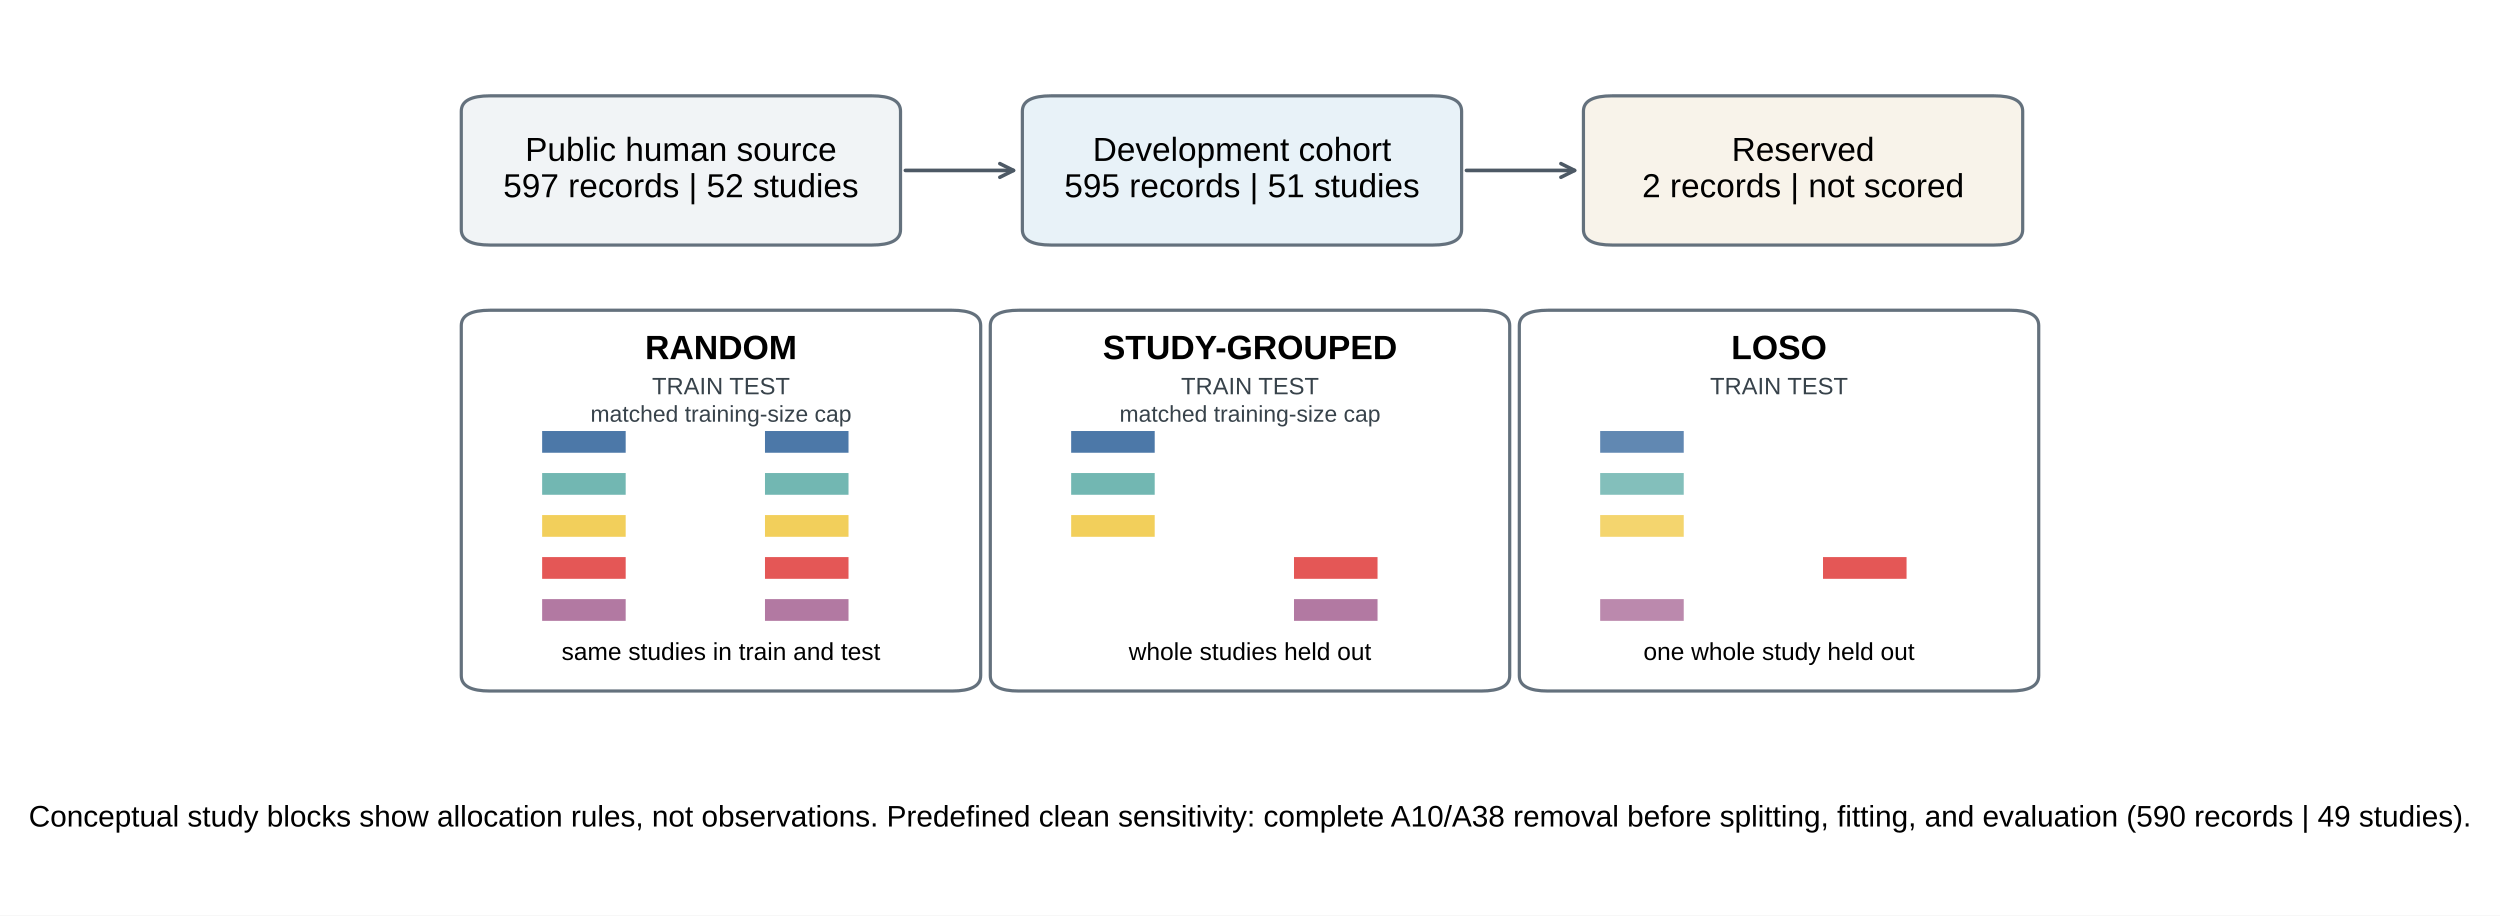
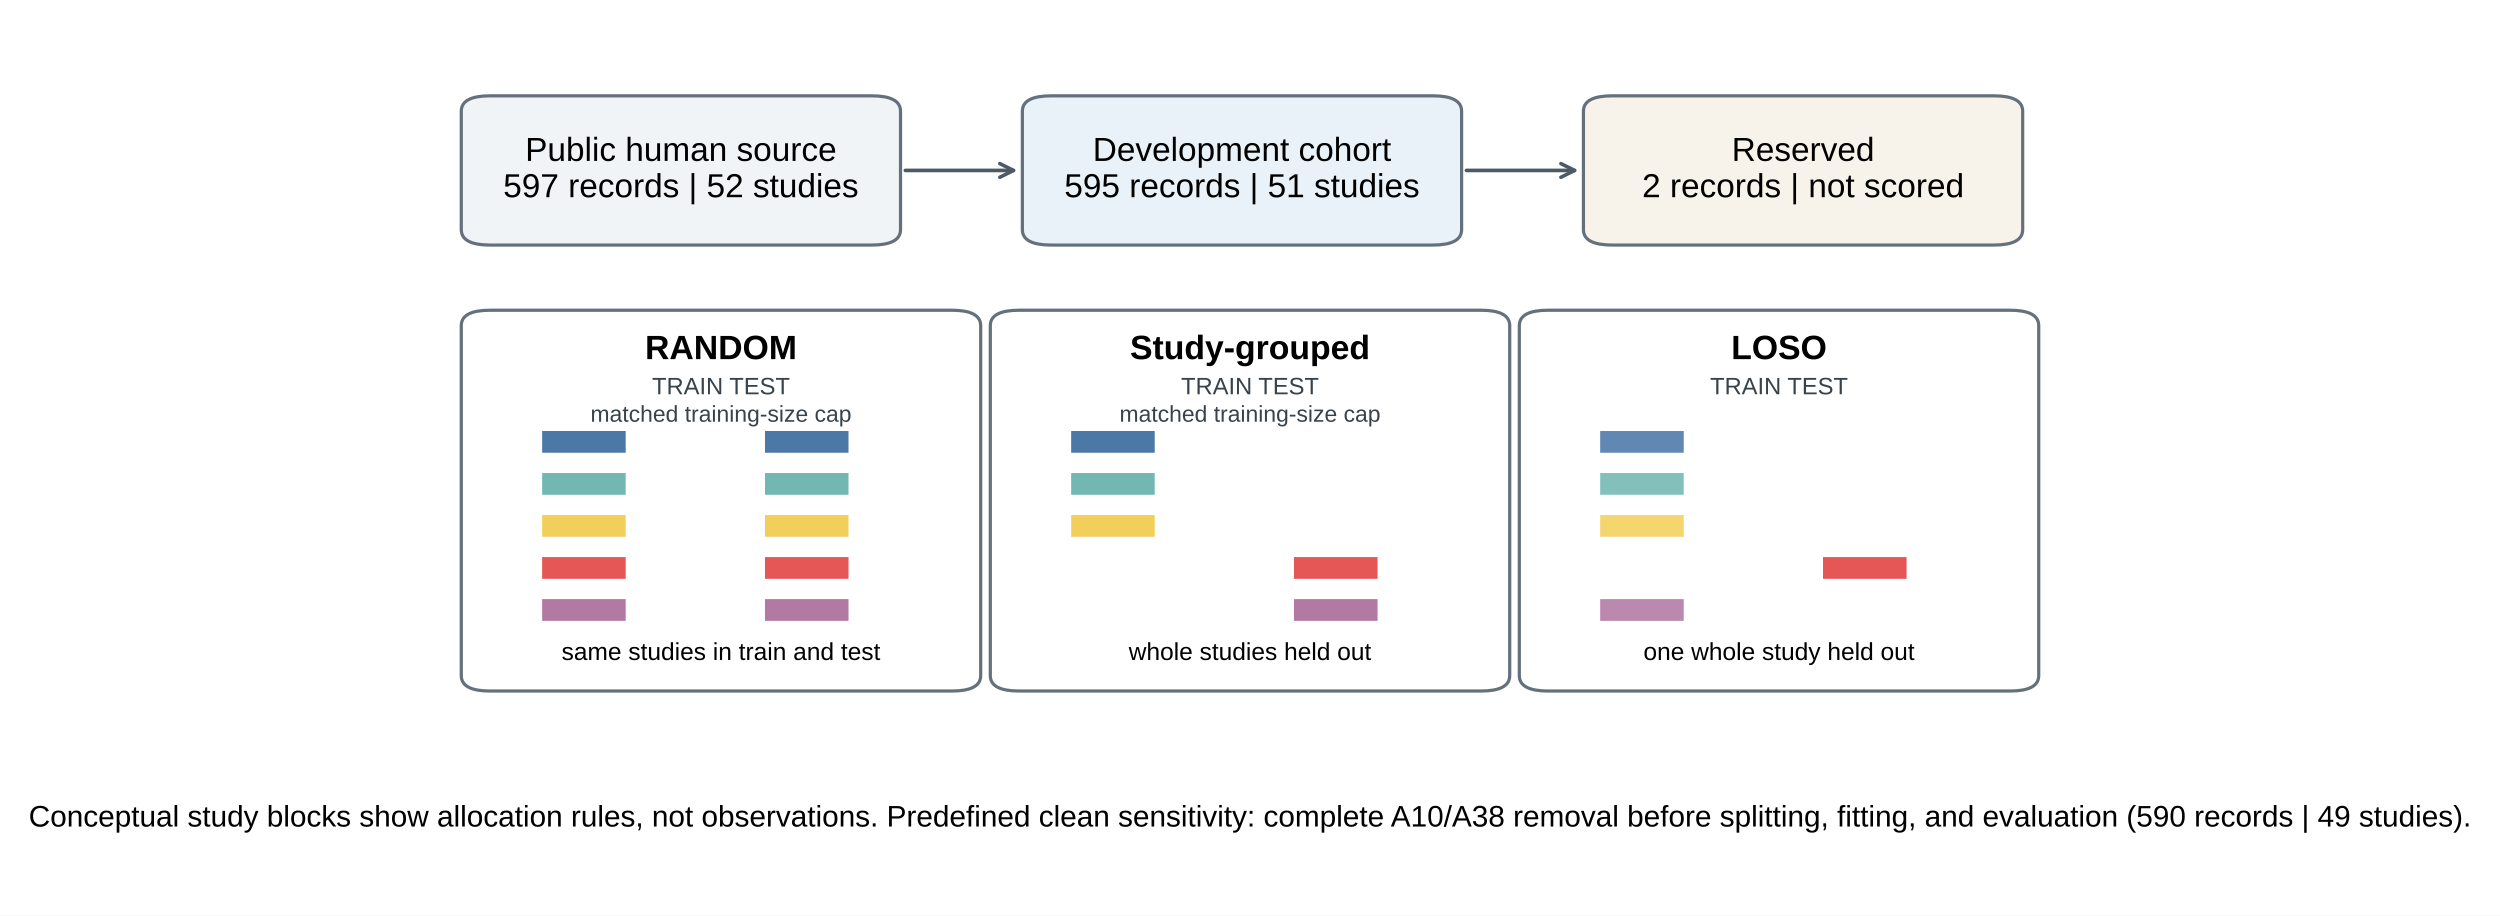
<svg xmlns="http://www.w3.org/2000/svg" width="622.187pt" height="227.844pt" viewBox="0 0 622.187 227.844" version="1.1">
  <defs>
    <style type="text/css">*{stroke-linejoin: round; stroke-linecap: butt}</style>
  </defs>
  <g id="figure_1">
    <g id="patch_1">
      <path d="M 0 227.844  L 622.187 227.844  L 622.187 0  L 0 0  z " style="fill: #ffffff" />
    </g>
    <g id="axes_1">
      <g id="patch_2">
-         <path d="M 121.982 60.988  L 216.937 60.988  Q 224.118 60.988 224.118 57.146  L 224.118 27.691  Q 224.118 23.849 216.937 23.849  L 121.982 23.849  Q 114.8 23.849 114.8 27.691  L 114.8 57.146  Q 114.8 60.988 121.982 60.988  z " clip-path="url(#pf4899ccf75)" style="fill: #f1f4f6; stroke: #64717d; stroke-width: 0.8; stroke-linejoin: miter" />
+         <path d="M 121.982 60.988  L 216.937 60.988  Q 224.118 60.988 224.118 57.146  L 224.118 27.691  Q 224.118 23.849 216.937 23.849  L 121.982 23.849  Q 114.8 23.849 114.8 27.691  L 114.8 57.146  Q 114.8 60.988 121.982 60.988  z " clip-path="url(#p8e3e2a3f0d)" style="fill: #f1f4f6; stroke: #64717d; stroke-width: 0.8; stroke-linejoin: miter" />
      </g>
      <g id="patch_3">
-         <path d="M 261.621 60.988  L 356.576 60.988  Q 363.758 60.988 363.758 57.146  L 363.758 27.691  Q 363.758 23.849 356.576 23.849  L 261.621 23.849  Q 254.44 23.849 254.44 27.691  L 254.44 57.146  Q 254.44 60.988 261.621 60.988  z " clip-path="url(#pf4899ccf75)" style="fill: #e8f2f8; stroke: #64717d; stroke-width: 0.8; stroke-linejoin: miter" />
+         <path d="M 261.621 60.988  L 356.576 60.988  Q 363.758 60.988 363.758 57.146  L 363.758 27.691  Q 363.758 23.849 356.576 23.849  L 261.621 23.849  Q 254.44 23.849 254.44 27.691  L 254.44 57.146  Q 254.44 60.988 261.621 60.988  z " clip-path="url(#p8e3e2a3f0d)" style="fill: #e8f2f8; stroke: #64717d; stroke-width: 0.8; stroke-linejoin: miter" />
      </g>
      <g id="patch_4">
-         <path d="M 401.261 60.988  L 496.216 60.988  Q 503.397 60.988 503.397 57.146  L 503.397 27.691  Q 503.397 23.849 496.216 23.849  L 401.261 23.849  Q 394.079 23.849 394.079 27.691  L 394.079 57.146  Q 394.079 60.988 401.261 60.988  z " clip-path="url(#pf4899ccf75)" style="fill: #f8f3ea; stroke: #64717d; stroke-width: 0.8; stroke-linejoin: miter" />
+         <path d="M 401.261 60.988  L 496.216 60.988  Q 503.397 60.988 503.397 57.146  L 503.397 27.691  Q 503.397 23.849 496.216 23.849  L 401.261 23.849  Q 394.079 23.849 394.079 27.691  L 394.079 57.146  Q 394.079 60.988 401.261 60.988  z " clip-path="url(#p8e3e2a3f0d)" style="fill: #f8f3ea; stroke: #64717d; stroke-width: 0.8; stroke-linejoin: miter" />
      </g>
      <g id="patch_5">
-         <path d="M 121.982 171.979  L 236.885 171.979  Q 244.067 171.979 244.067 168.137  L 244.067 81.052  Q 244.067 77.21 236.885 77.21  L 121.982 77.21  Q 114.8 77.21 114.8 81.052  L 114.8 168.137  Q 114.8 171.979 121.982 171.979  z " clip-path="url(#pf4899ccf75)" style="fill: #ffffff; stroke: #64717d; stroke-width: 0.8; stroke-linejoin: miter" />
+         <path d="M 121.982 171.979  L 236.885 171.979  Q 244.067 171.979 244.067 168.137  L 244.067 81.052  Q 244.067 77.21 236.885 77.21  L 121.982 77.21  Q 114.8 77.21 114.8 81.052  L 114.8 168.137  Q 114.8 171.979 121.982 171.979  z " clip-path="url(#p8e3e2a3f0d)" style="fill: #ffffff; stroke: #64717d; stroke-width: 0.8; stroke-linejoin: miter" />
      </g>
      <g id="patch_6">
-         <path d="M 134.749 112.855  L 155.894 112.855  L 155.894 107.092  L 134.749 107.092  z " clip-path="url(#pf4899ccf75)" style="fill: #4c78a8; stroke: #ffffff; stroke-width: 0.35; stroke-linejoin: miter" />
+         <path d="M 134.749 112.855  L 155.894 112.855  L 155.894 107.092  L 134.749 107.092  z " clip-path="url(#p8e3e2a3f0d)" style="fill: #4c78a8; stroke: #ffffff; stroke-width: 0.35; stroke-linejoin: miter" />
      </g>
      <g id="patch_7">
-         <path d="M 190.206 112.855  L 211.351 112.855  L 211.351 107.092  L 190.206 107.092  z " clip-path="url(#pf4899ccf75)" style="fill: #4c78a8; stroke: #ffffff; stroke-width: 0.35; stroke-linejoin: miter" />
+         <path d="M 190.206 112.855  L 211.351 112.855  L 211.351 107.092  L 190.206 107.092  z " clip-path="url(#p8e3e2a3f0d)" style="fill: #4c78a8; stroke: #ffffff; stroke-width: 0.35; stroke-linejoin: miter" />
      </g>
      <g id="patch_8">
-         <path d="M 134.749 123.314  L 155.894 123.314  L 155.894 117.551  L 134.749 117.551  z " clip-path="url(#pf4899ccf75)" style="fill: #72b7b2; stroke: #ffffff; stroke-width: 0.35; stroke-linejoin: miter" />
+         <path d="M 134.749 123.314  L 155.894 123.314  L 155.894 117.551  L 134.749 117.551  z " clip-path="url(#p8e3e2a3f0d)" style="fill: #72b7b2; stroke: #ffffff; stroke-width: 0.35; stroke-linejoin: miter" />
      </g>
      <g id="patch_9">
-         <path d="M 190.206 123.314  L 211.351 123.314  L 211.351 117.551  L 190.206 117.551  z " clip-path="url(#pf4899ccf75)" style="fill: #72b7b2; stroke: #ffffff; stroke-width: 0.35; stroke-linejoin: miter" />
+         <path d="M 190.206 123.314  L 211.351 123.314  L 211.351 117.551  L 190.206 117.551  z " clip-path="url(#p8e3e2a3f0d)" style="fill: #72b7b2; stroke: #ffffff; stroke-width: 0.35; stroke-linejoin: miter" />
      </g>
      <g id="patch_10">
-         <path d="M 134.749 133.772  L 155.894 133.772  L 155.894 128.009  L 134.749 128.009  z " clip-path="url(#pf4899ccf75)" style="fill: #f2cf5b; stroke: #ffffff; stroke-width: 0.35; stroke-linejoin: miter" />
+         <path d="M 134.749 133.772  L 155.894 133.772  L 155.894 128.009  L 134.749 128.009  z " clip-path="url(#p8e3e2a3f0d)" style="fill: #f2cf5b; stroke: #ffffff; stroke-width: 0.35; stroke-linejoin: miter" />
      </g>
      <g id="patch_11">
-         <path d="M 190.206 133.772  L 211.351 133.772  L 211.351 128.009  L 190.206 128.009  z " clip-path="url(#pf4899ccf75)" style="fill: #f2cf5b; stroke: #ffffff; stroke-width: 0.35; stroke-linejoin: miter" />
+         <path d="M 190.206 133.772  L 211.351 133.772  L 211.351 128.009  L 190.206 128.009  z " clip-path="url(#p8e3e2a3f0d)" style="fill: #f2cf5b; stroke: #ffffff; stroke-width: 0.35; stroke-linejoin: miter" />
      </g>
      <g id="patch_12">
-         <path d="M 134.749 144.231  L 155.894 144.231  L 155.894 138.468  L 134.749 138.468  z " clip-path="url(#pf4899ccf75)" style="fill: #e45756; stroke: #ffffff; stroke-width: 0.35; stroke-linejoin: miter" />
+         <path d="M 134.749 144.231  L 155.894 144.231  L 155.894 138.468  L 134.749 138.468  z " clip-path="url(#p8e3e2a3f0d)" style="fill: #e45756; stroke: #ffffff; stroke-width: 0.35; stroke-linejoin: miter" />
      </g>
      <g id="patch_13">
-         <path d="M 190.206 144.231  L 211.351 144.231  L 211.351 138.468  L 190.206 138.468  z " clip-path="url(#pf4899ccf75)" style="fill: #e45756; stroke: #ffffff; stroke-width: 0.35; stroke-linejoin: miter" />
+         <path d="M 190.206 144.231  L 211.351 144.231  L 211.351 138.468  L 190.206 138.468  z " clip-path="url(#p8e3e2a3f0d)" style="fill: #e45756; stroke: #ffffff; stroke-width: 0.35; stroke-linejoin: miter" />
      </g>
      <g id="patch_14">
-         <path d="M 134.749 154.69  L 155.894 154.69  L 155.894 148.927  L 134.749 148.927  z " clip-path="url(#pf4899ccf75)" style="fill: #b279a2; stroke: #ffffff; stroke-width: 0.35; stroke-linejoin: miter" />
+         <path d="M 134.749 154.69  L 155.894 154.69  L 155.894 148.927  L 134.749 148.927  z " clip-path="url(#p8e3e2a3f0d)" style="fill: #b279a2; stroke: #ffffff; stroke-width: 0.35; stroke-linejoin: miter" />
      </g>
      <g id="patch_15">
-         <path d="M 190.206 154.69  L 211.351 154.69  L 211.351 148.927  L 190.206 148.927  z " clip-path="url(#pf4899ccf75)" style="fill: #b279a2; stroke: #ffffff; stroke-width: 0.35; stroke-linejoin: miter" />
+         <path d="M 190.206 154.69  L 211.351 154.69  L 211.351 148.927  L 190.206 148.927  z " clip-path="url(#p8e3e2a3f0d)" style="fill: #b279a2; stroke: #ffffff; stroke-width: 0.35; stroke-linejoin: miter" />
      </g>
      <g id="patch_16">
-         <path d="M 253.642 171.979  L 368.545 171.979  Q 375.727 171.979 375.727 168.137  L 375.727 81.052  Q 375.727 77.21 368.545 77.21  L 253.642 77.21  Q 246.461 77.21 246.461 81.052  L 246.461 168.137  Q 246.461 171.979 253.642 171.979  z " clip-path="url(#pf4899ccf75)" style="fill: #ffffff; stroke: #64717d; stroke-width: 0.8; stroke-linejoin: miter" />
+         <path d="M 253.642 171.979  L 368.545 171.979  Q 375.727 171.979 375.727 168.137  L 375.727 81.052  Q 375.727 77.21 368.545 77.21  L 253.642 77.21  Q 246.461 77.21 246.461 81.052  L 246.461 168.137  Q 246.461 171.979 253.642 171.979  z " clip-path="url(#p8e3e2a3f0d)" style="fill: #ffffff; stroke: #64717d; stroke-width: 0.8; stroke-linejoin: miter" />
      </g>
      <g id="patch_17">
-         <path d="M 266.409 112.855  L 287.554 112.855  L 287.554 107.092  L 266.409 107.092  z " clip-path="url(#pf4899ccf75)" style="fill: #4c78a8; stroke: #ffffff; stroke-width: 0.35; stroke-linejoin: miter" />
+         <path d="M 266.409 112.855  L 287.554 112.855  L 287.554 107.092  L 266.409 107.092  z " clip-path="url(#p8e3e2a3f0d)" style="fill: #4c78a8; stroke: #ffffff; stroke-width: 0.35; stroke-linejoin: miter" />
      </g>
      <g id="patch_18">
-         <path d="M 266.409 123.314  L 287.554 123.314  L 287.554 117.551  L 266.409 117.551  z " clip-path="url(#pf4899ccf75)" style="fill: #72b7b2; stroke: #ffffff; stroke-width: 0.35; stroke-linejoin: miter" />
+         <path d="M 266.409 123.314  L 287.554 123.314  L 287.554 117.551  L 266.409 117.551  z " clip-path="url(#p8e3e2a3f0d)" style="fill: #72b7b2; stroke: #ffffff; stroke-width: 0.35; stroke-linejoin: miter" />
      </g>
      <g id="patch_19">
-         <path d="M 266.409 133.772  L 287.554 133.772  L 287.554 128.009  L 266.409 128.009  z " clip-path="url(#pf4899ccf75)" style="fill: #f2cf5b; stroke: #ffffff; stroke-width: 0.35; stroke-linejoin: miter" />
+         <path d="M 266.409 133.772  L 287.554 133.772  L 287.554 128.009  L 266.409 128.009  z " clip-path="url(#p8e3e2a3f0d)" style="fill: #f2cf5b; stroke: #ffffff; stroke-width: 0.35; stroke-linejoin: miter" />
      </g>
      <g id="patch_20">
-         <path d="M 321.866 144.231  L 343.011 144.231  L 343.011 138.468  L 321.866 138.468  z " clip-path="url(#pf4899ccf75)" style="fill: #e45756; stroke: #ffffff; stroke-width: 0.35; stroke-linejoin: miter" />
+         <path d="M 321.866 144.231  L 343.011 144.231  L 343.011 138.468  L 321.866 138.468  z " clip-path="url(#p8e3e2a3f0d)" style="fill: #e45756; stroke: #ffffff; stroke-width: 0.35; stroke-linejoin: miter" />
      </g>
      <g id="patch_21">
-         <path d="M 321.866 154.69  L 343.011 154.69  L 343.011 148.927  L 321.866 148.927  z " clip-path="url(#pf4899ccf75)" style="fill: #b279a2; stroke: #ffffff; stroke-width: 0.35; stroke-linejoin: miter" />
+         <path d="M 321.866 154.69  L 343.011 154.69  L 343.011 148.927  L 321.866 148.927  z " clip-path="url(#p8e3e2a3f0d)" style="fill: #b279a2; stroke: #ffffff; stroke-width: 0.35; stroke-linejoin: miter" />
      </g>
      <g id="patch_22">
-         <path d="M 385.302 171.979  L 500.205 171.979  Q 507.387 171.979 507.387 168.137  L 507.387 81.052  Q 507.387 77.21 500.205 77.21  L 385.302 77.21  Q 378.121 77.21 378.121 81.052  L 378.121 168.137  Q 378.121 171.979 385.302 171.979  z " clip-path="url(#pf4899ccf75)" style="fill: #ffffff; stroke: #64717d; stroke-width: 0.8; stroke-linejoin: miter" />
+         <path d="M 385.302 171.979  L 500.205 171.979  Q 507.387 171.979 507.387 168.137  L 507.387 81.052  Q 507.387 77.21 500.205 77.21  L 385.302 77.21  Q 378.121 77.21 378.121 81.052  L 378.121 168.137  Q 378.121 171.979 385.302 171.979  z " clip-path="url(#p8e3e2a3f0d)" style="fill: #ffffff; stroke: #64717d; stroke-width: 0.8; stroke-linejoin: miter" />
      </g>
      <g id="patch_23">
-         <path d="M 398.069 112.855  L 419.215 112.855  L 419.215 107.092  L 398.069 107.092  z " clip-path="url(#pf4899ccf75)" style="fill: #4c78a8; opacity: 0.88; stroke: #ffffff; stroke-width: 0.35; stroke-linejoin: miter" />
+         <path d="M 398.069 112.855  L 419.215 112.855  L 419.215 107.092  L 398.069 107.092  z " clip-path="url(#p8e3e2a3f0d)" style="fill: #4c78a8; opacity: 0.88; stroke: #ffffff; stroke-width: 0.35; stroke-linejoin: miter" />
      </g>
      <g id="patch_24">
-         <path d="M 398.069 123.314  L 419.215 123.314  L 419.215 117.551  L 398.069 117.551  z " clip-path="url(#pf4899ccf75)" style="fill: #72b7b2; opacity: 0.88; stroke: #ffffff; stroke-width: 0.35; stroke-linejoin: miter" />
+         <path d="M 398.069 123.314  L 419.215 123.314  L 419.215 117.551  L 398.069 117.551  z " clip-path="url(#p8e3e2a3f0d)" style="fill: #72b7b2; opacity: 0.88; stroke: #ffffff; stroke-width: 0.35; stroke-linejoin: miter" />
      </g>
      <g id="patch_25">
-         <path d="M 398.069 133.772  L 419.215 133.772  L 419.215 128.009  L 398.069 128.009  z " clip-path="url(#pf4899ccf75)" style="fill: #f2cf5b; opacity: 0.88; stroke: #ffffff; stroke-width: 0.35; stroke-linejoin: miter" />
+         <path d="M 398.069 133.772  L 419.215 133.772  L 419.215 128.009  L 398.069 128.009  z " clip-path="url(#p8e3e2a3f0d)" style="fill: #f2cf5b; opacity: 0.88; stroke: #ffffff; stroke-width: 0.35; stroke-linejoin: miter" />
      </g>
      <g id="patch_26">
-         <path d="M 453.526 144.231  L 474.671 144.231  L 474.671 138.468  L 453.526 138.468  z " clip-path="url(#pf4899ccf75)" style="fill: #e45756; stroke: #ffffff; stroke-width: 0.35; stroke-linejoin: miter" />
+         <path d="M 453.526 144.231  L 474.671 144.231  L 474.671 138.468  L 453.526 138.468  z " clip-path="url(#p8e3e2a3f0d)" style="fill: #e45756; stroke: #ffffff; stroke-width: 0.35; stroke-linejoin: miter" />
      </g>
      <g id="patch_27">
-         <path d="M 398.069 154.69  L 419.215 154.69  L 419.215 148.927  L 398.069 148.927  z " clip-path="url(#pf4899ccf75)" style="fill: #b279a2; opacity: 0.88; stroke: #ffffff; stroke-width: 0.35; stroke-linejoin: miter" />
+         <path d="M 398.069 154.69  L 419.215 154.69  L 419.215 148.927  L 398.069 148.927  z " clip-path="url(#p8e3e2a3f0d)" style="fill: #b279a2; opacity: 0.88; stroke: #ffffff; stroke-width: 0.35; stroke-linejoin: miter" />
      </g>
      <g id="text_1">
        <text style="font-size: 8.3px; font-family: 'Arial'" transform="translate(130.7074 40.04936)">Public human source</text>
        <text style="font-size: 8.3px; font-family: 'Arial'" transform="translate(125.245 49.0829)">597 records | 52 studies</text>
      </g>
      <g id="text_2">
        <text style="font-size: 8.3px; font-family: 'Arial'" transform="translate(271.9622 40.04936)">Development cohort</text>
        <text style="font-size: 8.3px; font-family: 'Arial'" transform="translate(264.8845 49.0829)">595 records | 51 studies</text>
      </g>
      <g id="text_3">
        <text style="font-size: 8.3px; font-family: 'Arial'" transform="translate(430.9783 40.04936)">Reserved</text>
        <text style="font-size: 8.3px; font-family: 'Arial'" transform="translate(408.6798 49.0829)">2 records | not scored</text>
      </g>
      <g id="patch_28">
        <path d="M 225.319 42.418  Q 239.28 42.418 252.234 42.418  " style="fill: none; stroke: #4d5965; stroke-width: 0.9; stroke-linecap: round" />
        <path d="M 248.834 40.718  L 252.234 42.418  L 248.834 44.118  " style="fill: none; stroke: #4d5965; stroke-width: 0.9; stroke-linecap: round" />
      </g>
      <g id="patch_29">
        <path d="M 364.959 42.418  Q 378.919 42.418 391.873 42.418  " style="fill: none; stroke: #4d5965; stroke-width: 0.9; stroke-linecap: round" />
        <path d="M 388.473 40.718  L 391.873 42.418  L 388.473 44.118  " style="fill: none; stroke: #4d5965; stroke-width: 0.9; stroke-linecap: round" />
      </g>
      <g id="text_4">
        <text style="font-weight: 700; font-size: 8.4px; font-family: 'Arial'; text-anchor: middle" x="179.434" y="89.376" transform="rotate(-0 179.4336 89.37594)">RANDOM</text>
      </g>
      <g id="text_5">
        <text style="font-size: 5.9px; font-family: 'Arial'; text-anchor: middle; fill: #37424a" x="179.434" y="98.127" transform="rotate(-0 179.4336 98.12714)">TRAIN                    TEST</text>
      </g>
      <g id="text_6">
        <text style="font-size: 6.1px; font-family: 'Arial'; text-anchor: middle" x="179.434" y="164.253" transform="rotate(-0 179.4336 164.2534)">same studies in train and test</text>
      </g>
      <g id="text_7">
        <text style="font-size: 5.7px; font-family: 'Arial'; text-anchor: middle; fill: #37424a" x="179.434" y="104.957" transform="rotate(-0 179.4336 104.9574)">matched training-size cap</text>
      </g>
      <g id="text_8">
-         <text style="font-weight: 700; font-size: 8.4px; font-family: 'Arial'; text-anchor: middle" x="311.094" y="89.376" transform="rotate(-0 311.0937 89.37594)">STUDY-GROUPED</text>
+         <text style="font-weight: 700; font-size: 8.4px; font-family: 'Arial'; text-anchor: middle" x="311.094" y="89.376" transform="rotate(-0 311.0937 89.37594)">Study-grouped</text>
      </g>
      <g id="text_9">
        <text style="font-size: 5.9px; font-family: 'Arial'; text-anchor: middle; fill: #37424a" x="311.094" y="98.127" transform="rotate(-0 311.0937 98.12714)">TRAIN                    TEST</text>
      </g>
      <g id="text_10">
        <text style="font-size: 6.1px; font-family: 'Arial'; text-anchor: middle" x="311.094" y="164.253" transform="rotate(-0 311.0937 164.2534)">whole studies held out</text>
      </g>
      <g id="text_11">
        <text style="font-size: 5.7px; font-family: 'Arial'; text-anchor: middle; fill: #37424a" x="311.094" y="104.957" transform="rotate(-0 311.0937 104.9574)">matched training-size cap</text>
      </g>
      <g id="text_12">
        <text style="font-weight: 700; font-size: 8.4px; font-family: 'Arial'; text-anchor: middle" x="442.754" y="89.376" transform="rotate(-0 442.7538 89.37594)">LOSO</text>
      </g>
      <g id="text_13">
        <text style="font-size: 5.9px; font-family: 'Arial'; text-anchor: middle; fill: #37424a" x="442.754" y="98.127" transform="rotate(-0 442.7538 98.12714)">TRAIN                    TEST</text>
      </g>
      <g id="text_14">
        <text style="font-size: 6.1px; font-family: 'Arial'; text-anchor: middle" x="442.754" y="164.253" transform="rotate(-0 442.7538 164.2534)">one whole study held out</text>
      </g>
      <g id="text_15">
        <text style="font-size: 7.4px; font-family: 'Arial'; text-anchor: middle" x="311.094" y="205.703" transform="rotate(-0 311.0937 205.7029)">Conceptual study blocks show allocation rules, not observations. Predefined clean sensitivity: complete A10/A38 removal before splitting, fitting, and evaluation (590 records | 49 studies).</text>
      </g>
    </g>
  </g>
  <defs>
-     <clipPath id="pf4899ccf75">
+     <clipPath id="p8e3e2a3f0d">
      <rect x="111.609" y="7.2" width="398.97" height="213.444" />
    </clipPath>
  </defs>
</svg>
